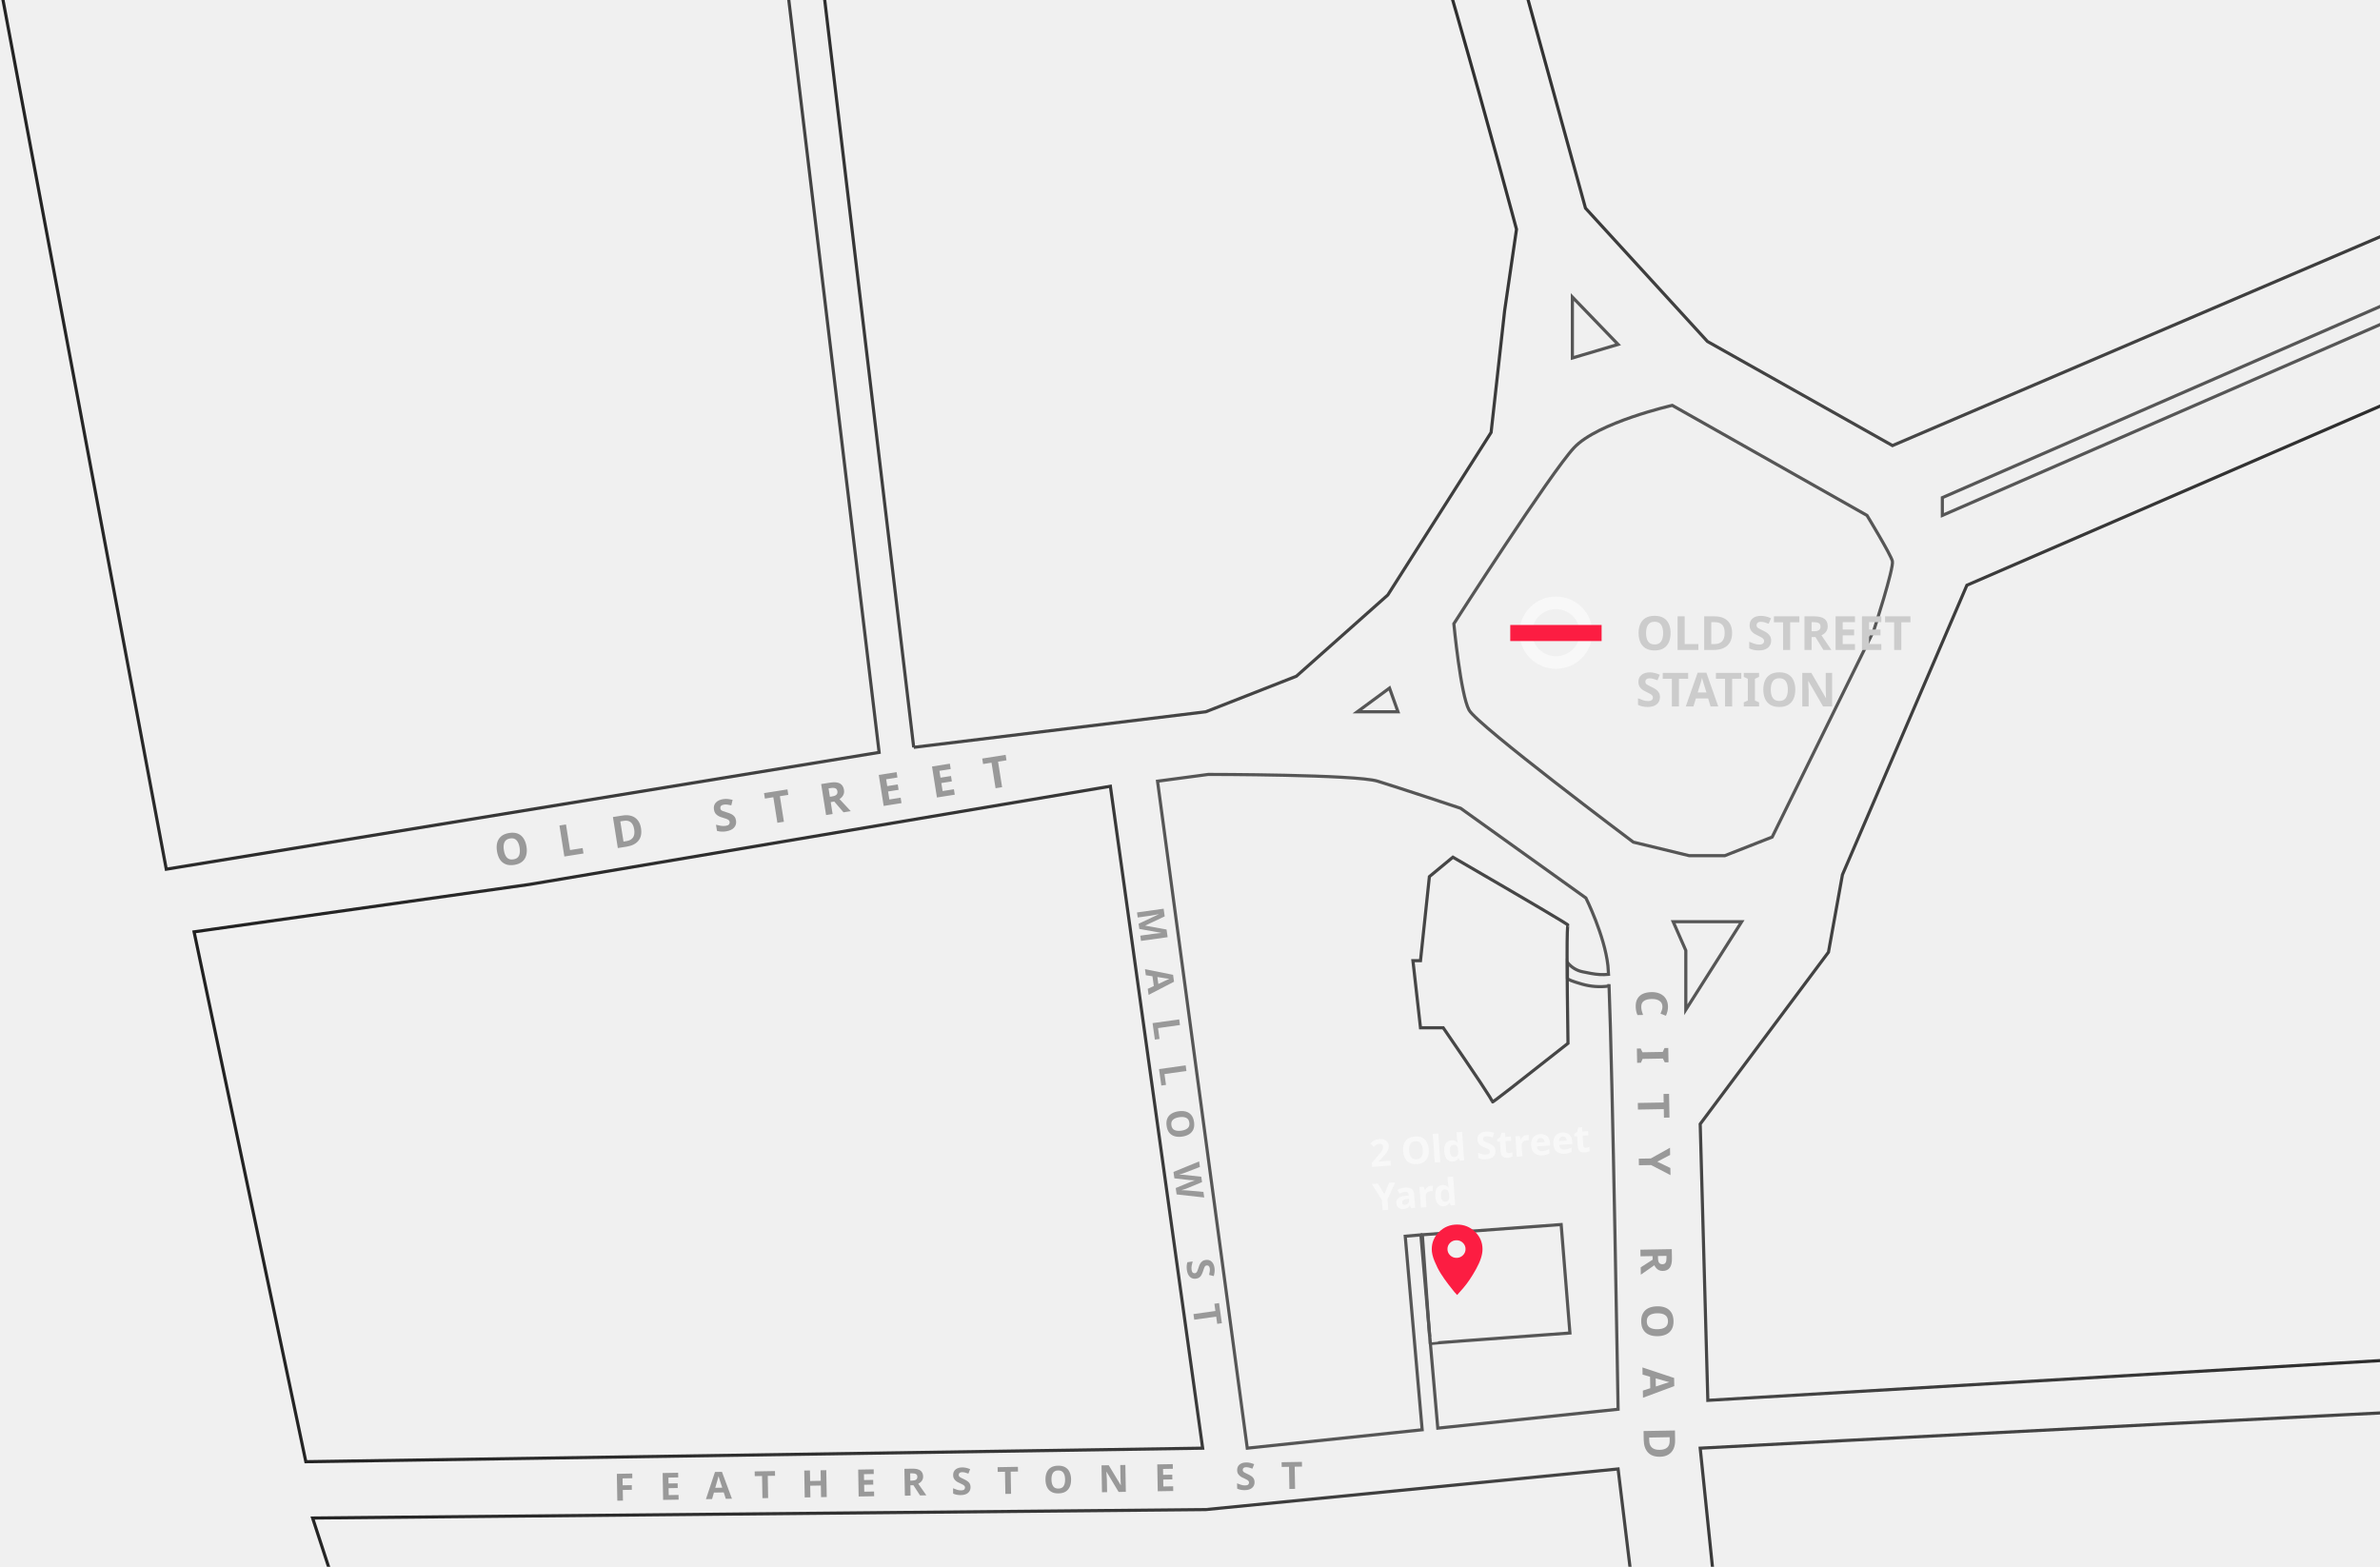
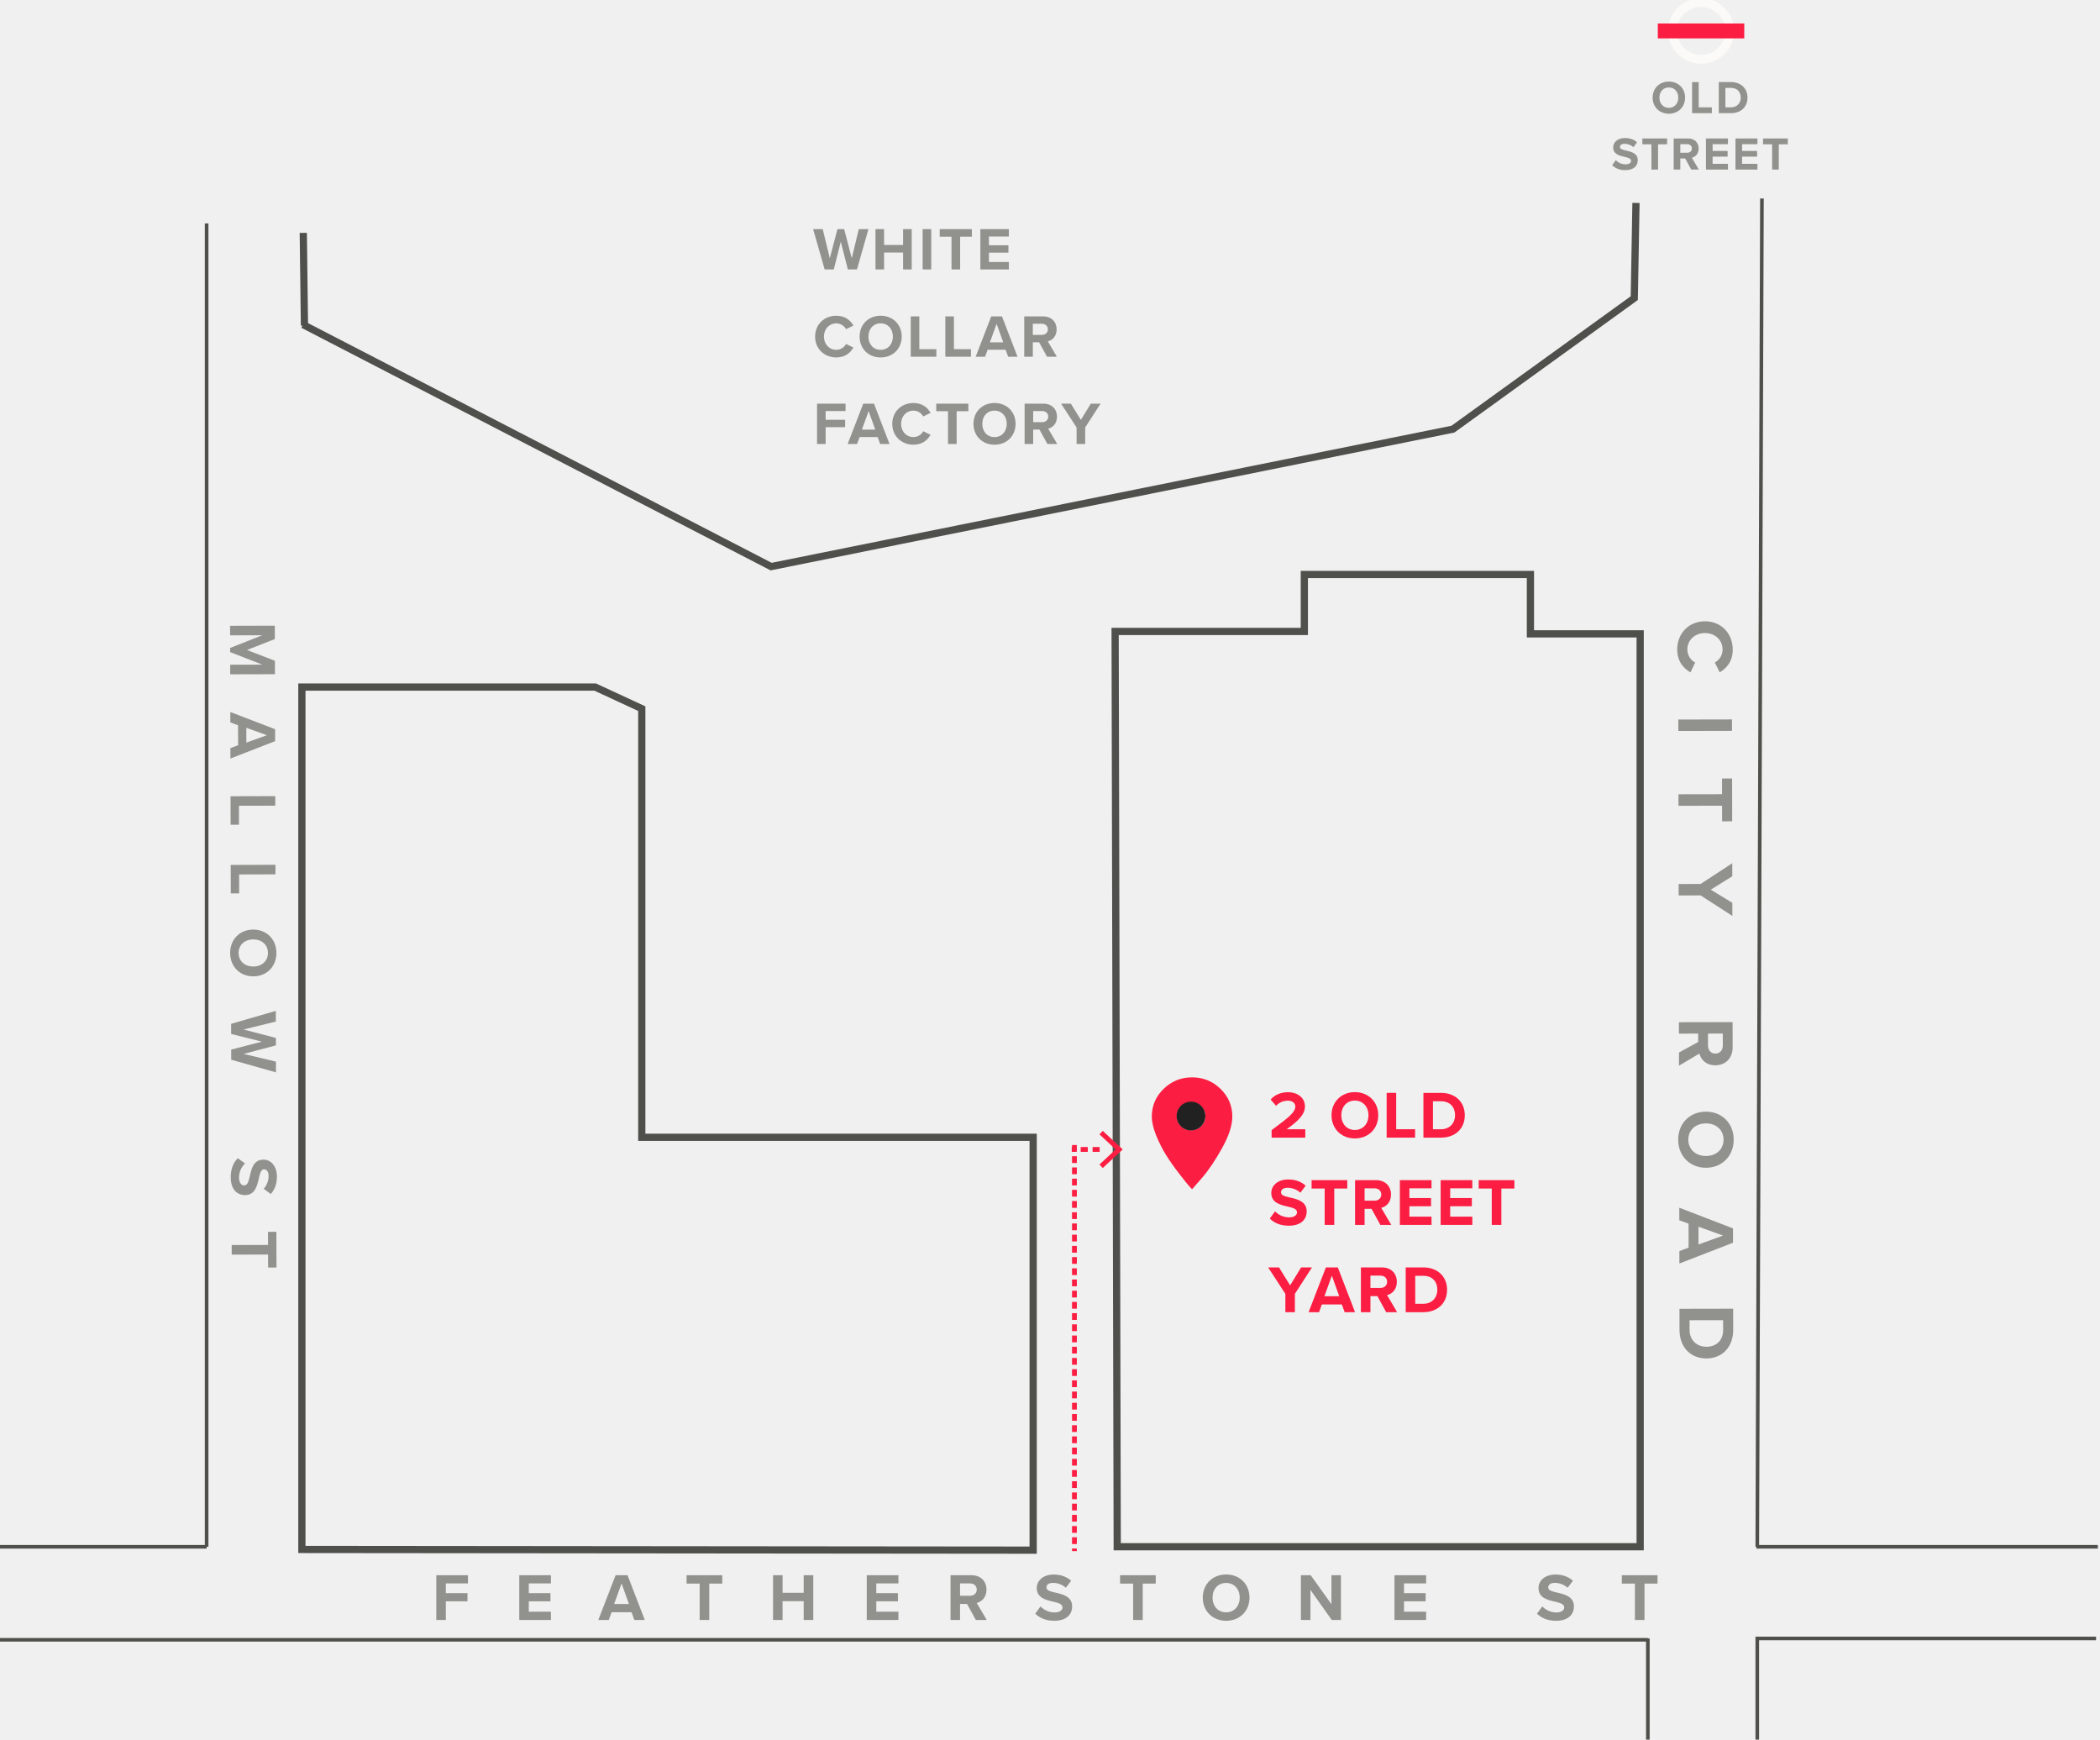
- <svg xmlns="http://www.w3.org/2000/svg" xmlns:xlink="http://www.w3.org/1999/xlink" width="758" height="499" viewBox="0 0 758 499">
-   <defs>
-     <path id="a" d="M0 0h824v499H0z" />
-     <path id="b" d="M-12-95h824v499H-12z" />
-     <linearGradient id="d" x1="100%" x2="0%" y1="50%" y2="50%">
-       <stop offset="0%" stop-color="#464646" />
-       <stop offset="100%" stop-color="#212121" />
-     </linearGradient>
-     <linearGradient id="e" x1="50%" x2="50%" y1="100%" y2="0%">
-       <stop offset="0%" stop-color="#464646" />
-       <stop offset="100%" stop-color="#212121" />
-     </linearGradient>
-     <linearGradient id="f" x1="0%" y1="50%" y2="50%">
-       <stop offset="0%" stop-color="#464646" />
-       <stop offset="100%" stop-color="#212121" />
-     </linearGradient>
-     <linearGradient id="g" x1="50%" x2="50%" y1="0%" y2="100%">
-       <stop offset="0%" stop-color="#464646" />
-       <stop offset="100%" stop-color="#212121" />
-     </linearGradient>
-   </defs>
-   <g fill="none" fill-rule="evenodd" transform="translate(-54 95)">
-     <mask id="c" fill="#fff">
-       <use xlink:href="#b" />
-     </mask>
-     <g mask="url(#c)">
-       <path stroke="#565656" d="M586.598 34.105s-23.728 5.391-31.277 13.478c-7.55 8.088-38.289 56.073-38.289 56.073s2.157 22.644 4.854 27.496c2.697 4.853 52.308 42.054 52.308 42.054l17.796 4.314h11.325l15.1-5.932 32.357-65.776s6.471-19.948 5.93-22.104c-.538-2.158-8.088-14.557-8.088-14.557l-62.016-35.046zM496.54 124.143l-10.246 7.549h12.943zM554.781 19.009l14.56-4.314L554.781-.4zM586.884 198.546h21.824l-17.796 28.035v-18.87zM566.442 218.462c1.134 27.745 2.9 135.36 2.9 135.36l-55.757 5.854-1.668.172-5.386-61.563-4.981.435 5.393 61.64c-21.873 2.297-55.701 5.861-55.701 5.861L422.66 153.797l16.178-2.157s46.916 0 53.926 2.157c7.012 2.156 26.426 8.625 26.426 8.625l39.905 28.576s5.932 11.86 7.011 21.565c.061.547.125 1.481.192 2.756a19.403 19.403 0 0 1-2.743.06c-1.99-.112-3.836-.549-5.468-.87-1.902-.376-3.527-1.36-4.873-2.953v5.078c.212.37 1.74.964 4.587 1.778 2.847.814 5.696 1.026 8.549.635l.092-.585z" />
-       <path stroke="url(#d)" d="M181.59 411.684L74.816 426.781l35.592 168.754 285.623-4.314-29.391-210.807zM397.029 610.776l-284.465 2.697 35.592 108.762H543.44l-15.099-124.398z" transform="translate(41 -225)" />
-       <path stroke="url(#e)" d="M304.005 368.013l93.024-11.322 28.85-11.322L455 319.49l32.897-51.758 4.313-38.82 3.776-25.878S460.933 72.02 451.764 57.464c0 0-23.726-55.533-26.423-56.612L304.005 34.82l-40.445-6.47 40.445 339.664z" transform="translate(41 -225)" />
-       <path stroke="url(#d)" d="M292.99 369.626l-227.032 37.2L.935 60.699 218.8 5.166l32.896 20.488z" transform="translate(41 -225)" />
-       <path stroke="url(#e)" d="M490.458 70.537l-2.023 18.601 29.525 107.156 38.836 42.458 58.938 33.158 198.286-84.916-46.917-157.297-172.701 33.562z" transform="translate(41 -225)" />
-       <path stroke="url(#f)" d="M599.795 408.584l-4.45 24.667-40.849 54.723 2.427 88.016 314.664-18.6-15.774-334.812-216.382 93.812z" transform="translate(41 -225)" />
-       <path stroke="url(#g)" d="M859.723 575.99c-10.516-.404-305.228 15.232-305.228 15.232l13.213 128.317h292.015V575.99z" transform="translate(41 -225)" />
-       <path stroke="#565656" d="M672.612 63.489v5.66l202.226-88.153-4.045-4.04z" />
-       <path stroke="#464646" d="M516.727 178c24.823 14.399 37.043 21.61 36.66 21.637-.382.026-.382 12.574 0 37.644-16.19 12.795-24.211 19.023-24.063 18.683.148-.34-5.076-8.215-15.672-23.626h-7.244L504 210.955h2.408l2.835-26.762 7.484-6.193z" />
-       <path stroke="#565656" d="M507 298.252L551.21 295l2.79 34.542c-29.599 2.156-44.424 3.274-44.477 3.354-.052.08-.894-11.469-2.523-34.644z" />
-       <path fill="#FC1D42" d="M523.786 297.305c1.583 1.536 2.374 3.39 2.374 5.56 0 1.737-.673 3.825-2.02 6.263-1.347 2.438-2.693 4.442-4.04 6.012l-2.02 2.304c-.236-.233-.53-.559-.884-.976-.353-.418-.993-1.228-1.919-2.43a43.19 43.19 0 0 1-2.449-3.507c-.707-1.136-1.355-2.422-1.944-3.858-.59-1.436-.884-2.705-.884-3.807 0-2.171.791-4.025 2.373-5.561 1.583-1.537 3.485-2.305 5.707-2.305s4.124.768 5.706 2.305zm-3.862 7.48c.555-.552.833-1.211.833-1.98 0-.768-.278-1.427-.833-1.978-.556-.551-1.237-.827-2.046-.827-.808 0-1.49.276-2.045.827-.555.55-.833 1.21-.833 1.979 0 .768.278 1.427.833 1.978.556.552 1.237.827 2.045.827.809 0 1.49-.275 2.046-.827z" />
-       <text fill="#F8F8F8" font-family="ProximaNova-Bold, Proxima Nova" font-size="12" font-weight="bold" transform="rotate(-4 4016.683 -6854.748)">
-         <tspan x="1.652" y="13.316">2 Old Street </tspan>
-         <tspan x="1.652" y="27.316">Yard</tspan>
-       </text>
-       <text font-family="ProximaNova-Bold, Proxima Nova" font-size="14" font-weight="bold" letter-spacing="9.333" transform="rotate(-9 -1152.196 14.106)">
-         <tspan x="169.327" y="392.583" fill="#999">OLD STREET</tspan>
-       </text>
-       <text font-family="ProximaNova-Bold, Proxima Nova" font-size="12" font-weight="bold" letter-spacing="8" transform="rotate(-1 -12548.618 -1859.579)">
-         <tspan x="208.441" y="605.989" fill="#999">FEATHERSTONE ST</tspan>
-       </text>
-       <text font-family="ProximaNova-Bold, Proxima Nova" font-size="12" font-weight="bold" letter-spacing="8" transform="rotate(82 538.59 399.376)">
-         <tspan x="318.674" y="492.293" fill="#999">MALLOW ST</tspan>
-       </text>
-       <text font-family="ProximaNova-Bold, Proxima Nova" font-size="14" font-weight="bold" letter-spacing="9.333" transform="rotate(89 675.858 432.497)">
-         <tspan x="461.877" y="529.636" fill="#999">CITY ROAD</tspan>
-       </text>
-       <text font-family="ProximaNova-Bold, Proxima Nova" font-size="15" font-weight="bold" transform="translate(41 -225)">
-         <tspan x="534" y="337" fill="#CCC">OLD STREET</tspan>
-         <tspan x="534" y="355" fill="#CCC">STATION</tspan>
-       </text>
-       <g transform="translate(535 97)">
-         <ellipse cx="14.547" cy="9.5" stroke="#F8F8F8" stroke-width="4" rx="9.59" ry="9.5" />
-         <path fill="#FC1D42" d="M0 7.045h29.094v5.124H0z" />
+ <svg xmlns="http://www.w3.org/2000/svg" width="873px" height="723px" viewBox="0 0 873 723" version="1.1">
+   <defs />
+   <g id="Page-1" stroke="none" stroke-width="1" fill="none" fill-rule="evenodd">
+     <g id="Artboard">
+       <g id="map" transform="translate(-2.378052, 1)">
+         <g id="Mallow-St" transform="translate(97.58747, 258.7668)" fill="#91928E">
+           <polyline id="Fill-1" points="13.865 16.478 0.471 11.268 0.469 9.541 13.835 4.259 0.455 4.296 0.444 0.336 19.033 0.286 19.047 5.839 7.468 10.387 19.072 14.873 19.086 20.451 0.497 20.501 0.485 16.511 13.865 16.478" />
+           <path d="M7.189,42.728 L7.203,48.891 L15.723,45.803 L7.189,42.728 Z M3.779,49.988 L3.757,41.676 L0.55,40.512 L0.538,36.162 L19.147,43.311 L19.161,48.275 L0.586,55.49 L0.575,51.165 L3.779,49.988 L3.779,49.988 Z" id="Fill-2" />
+           <polyline id="Fill-3" points="19.217 71.132 19.228 75.089 4.122 75.13 4.144 82.996 0.661 83.002 0.628 71.18 19.217 71.132" />
+           <polyline id="Fill-4" points="19.289 99.676 19.301 103.635 4.194 103.674 4.217 111.54 0.734 111.545 0.7 99.72 19.289 99.676" />
+           <path d="M16.18,136.283 C16.172,132.854 13.548,130.658 10.064,130.669 C6.609,130.675 3.966,132.888 3.974,136.314 C3.985,139.746 6.637,141.97 10.092,141.961 C13.578,141.95 16.191,139.715 16.18,136.283 Z M19.694,136.275 C19.711,141.906 15.706,146.018 10.104,146.032 C4.504,146.049 0.477,141.959 0.46,136.325 C0.449,130.722 4.451,126.61 10.053,126.598 C15.656,126.582 19.68,130.669 19.694,136.275 L19.694,136.275 Z" id="Fill-5" />
+           <polyline id="Fill-6" points="13.656 173.175 0.884 169.975 0.873 165.765 19.448 160.388 19.46 164.821 6.032 168.122 19.479 171.63 19.487 174.724 6.06 178.273 19.501 181.471 19.513 185.935 0.909 180.684 0.901 176.473 13.656 173.175" />
+           <path d="M6.651,223.787 C5.293,225.101 4.155,227.141 4.158,229.705 C4.166,231.881 5.201,232.939 6.261,232.936 C7.655,232.93 8.124,231.312 8.62,229.166 C9.309,226.125 10.134,222.219 14.287,222.208 C17.382,222.199 19.895,224.872 19.909,229.247 C19.914,232.205 19.03,234.66 17.335,236.505 L14.429,234.311 C15.818,232.799 16.456,230.79 16.451,228.977 C16.448,227.194 15.661,226.248 14.549,226.251 C13.294,226.253 12.906,227.813 12.41,229.964 C11.724,233.034 10.812,236.94 6.687,236.951 C3.288,236.959 0.717,234.54 0.703,229.521 C0.692,225.949 1.885,223.382 3.637,221.619 L6.651,223.787" id="Fill-7" />
+           <polyline id="Fill-8" points="16.219 257.663 16.202 252.222 19.685 252.213 19.727 267.052 16.244 267.06 16.227 261.65 1.121 261.689 1.113 257.699 16.219 257.663" />
+         </g>
+         <g id="City-Road" transform="translate(699.0409, 257.2187)" fill="#91928E">
+           <path d="M12.098,0.005 C18.952,-0.009 23.643,5.167 23.657,11.693 C23.668,16.78 20.997,19.631 18.225,21.208 L16.208,17.128 C18.013,16.188 19.449,14.179 19.443,11.702 C19.435,7.823 16.32,4.882 12.106,4.891 C7.89,4.899 4.786,7.848 4.794,11.732 C4.8,14.21 6.208,16.211 8.049,17.145 L6.086,21.233 C3.305,19.631 0.592,16.824 0.581,11.741 C0.567,5.214 5.241,0.019 12.098,0.005" id="Fill-9" />
+           <polyline id="Fill-10" points="23.347 40.798 23.356 45.549 1.046 45.594 1.038 40.842 23.347 40.798" />
+           <polyline id="Fill-11" points="19.226 71.875 19.215 65.349 23.398 65.34 23.431 83.142 19.248 83.153 19.234 76.657 1.108 76.694 1.099 71.908 19.226 71.875" />
+           <polyline id="Fill-12" points="10.302 109.191 23.465 100.564 23.476 105.985 14.521 111.557 23.498 117.026 23.509 122.45 10.313 113.943 1.183 113.96 1.172 109.205 10.302 109.191" />
+           <path d="M19.532,176.335 L19.521,171.348 L13.37,171.362 L13.381,176.349 C13.383,178.257 14.588,179.691 16.459,179.686 C18.333,179.683 19.535,178.243 19.532,176.335 Z M9.295,174.85 L9.287,171.371 L1.295,171.388 L1.286,166.633 L23.596,166.591 L23.618,177.032 C23.626,181.681 20.587,184.532 16.437,184.541 C12.491,184.546 10.38,182.077 9.806,179.666 L1.322,184.705 L1.311,179.25 L9.295,174.85 L9.295,174.85 Z" id="Fill-13" />
+           <path d="M19.842,215.442 C19.834,211.326 16.685,208.69 12.505,208.695 C8.358,208.706 5.185,211.354 5.193,215.47 C5.202,219.588 8.386,222.258 12.533,222.247 C16.713,222.242 19.85,219.555 19.842,215.442 Z M24.059,215.434 C24.072,222.194 19.265,227.119 12.544,227.136 C5.821,227.147 0.993,222.236 0.982,215.478 C0.968,208.754 5.773,203.824 12.497,203.812 C19.22,203.796 24.045,208.706 24.059,215.434 L24.059,215.434 Z" id="Fill-14" />
+           <path d="M9.412,251.625 L9.429,259.022 L19.655,255.322 L9.412,251.625 Z M5.316,260.336 L5.296,250.361 L1.448,248.964 L1.44,243.743 L23.763,252.334 L23.774,258.291 L1.484,266.935 L1.473,261.745 L5.316,260.336 L5.316,260.336 Z" id="Fill-15" />
+           <path d="M5.717,294.555 C5.729,298.972 8.91,301.545 12.692,301.536 C16.638,301.528 19.675,299.115 19.664,294.527 L19.658,290.479 L5.712,290.507 L5.717,294.555 Z M23.83,285.719 L23.847,294.519 C23.863,301.514 19.421,306.375 12.7,306.389 C5.977,306.4 1.554,301.559 1.537,294.564 L1.52,285.763 L23.83,285.719 L23.83,285.719 Z" id="Fill-16" />
+         </g>
+         <g id="2-Old-Street-Yard" transform="translate(529.2901, 452.6821)" fill="#FC1D42">
+           <path d="M1.719,16.023 C9.329,10.417 11.558,8.492 11.558,6.207 C11.558,4.591 10.08,3.782 8.521,3.782 C6.429,3.782 4.812,4.619 3.557,5.928 L1.304,3.308 C3.113,1.218 5.871,0.269 8.465,0.269 C12.422,0.269 15.573,2.499 15.573,6.207 C15.573,9.388 12.949,12.147 7.963,15.66 L15.713,15.66 L15.713,19.148 L1.719,19.148 L1.719,16.023" id="Fill-18" />
+           <path d="M36.321,3.751 C32.894,3.751 30.691,6.371 30.691,9.859 C30.691,13.319 32.894,15.97 36.321,15.97 C39.748,15.97 41.979,13.319 41.979,9.859 C41.979,6.371 39.748,3.751 36.321,3.751 Z M36.321,0.239 C41.951,0.239 46.048,4.257 46.048,9.859 C46.048,15.465 41.951,19.483 36.321,19.483 C30.716,19.483 26.622,15.465 26.622,9.859 C26.622,4.257 30.716,0.239 36.321,0.239 L36.321,0.239 Z" id="Fill-19" />
+           <polyline id="Fill-20" points="49.542 0.548 53.502 0.548 53.502 15.66 61.363 15.66 61.363 19.148 49.542 19.148 49.542 0.548" />
+           <path d="M72.155,15.66 C75.834,15.66 77.981,13.009 77.981,9.859 C77.981,6.57 75.973,4.033 72.155,4.033 L68.784,4.033 L68.784,15.66 L72.155,15.66 Z M64.824,0.548 L72.155,0.548 C77.981,0.548 82.022,4.257 82.022,9.859 C82.022,15.465 77.981,19.148 72.155,19.148 L64.824,19.148 L64.824,0.548 L64.824,0.548 Z" id="Fill-21" />
+           <path d="M3.141,49.784 C4.452,51.151 6.485,52.295 9.051,52.295 C11.223,52.295 12.283,51.263 12.283,50.203 C12.283,48.808 10.665,48.336 8.521,47.834 C5.484,47.136 1.58,46.302 1.58,42.145 C1.58,39.048 4.254,36.542 8.632,36.542 C11.585,36.542 14.039,37.432 15.877,39.134 L13.677,42.036 C12.171,40.641 10.163,39.996 8.353,39.996 C6.569,39.996 5.62,40.777 5.62,41.894 C5.62,43.149 7.182,43.54 9.329,44.039 C12.394,44.737 16.298,45.66 16.298,49.784 C16.298,53.188 13.869,55.755 8.855,55.755 C5.286,55.755 2.72,54.553 0.969,52.798 L3.141,49.784" id="Fill-22" />
+           <polyline id="Fill-23" points="23.775 40.306 18.34 40.306 18.34 36.821 33.167 36.821 33.167 40.306 27.76 40.306 27.76 55.42 23.775 55.42 23.775 40.306" />
+           <path d="M44.522,40.219 L40.367,40.219 L40.367,45.353 L44.522,45.353 C46.109,45.353 47.308,44.349 47.308,42.786 C47.308,41.224 46.109,40.219 44.522,40.219 Z M43.265,48.755 L40.367,48.755 L40.367,55.42 L36.407,55.42 L36.407,36.821 L45.108,36.821 C48.979,36.821 51.349,39.357 51.349,42.814 C51.349,46.107 49.288,47.862 47.28,48.336 L51.461,55.42 L46.918,55.42 L43.265,48.755 L43.265,48.755 Z" id="Fill-24" />
+           <polyline id="Fill-25" points="55.036 36.821 68.193 36.821 68.193 40.219 58.996 40.219 58.996 44.265 67.997 44.265 67.997 47.666 58.996 47.666 58.996 51.988 68.193 51.988 68.193 55.42 55.036 55.42 55.036 36.821" />
+           <polyline id="Fill-26" points="71.991 36.821 85.148 36.821 85.148 40.219 75.951 40.219 75.951 44.265 84.953 44.265 84.953 47.666 75.951 47.666 75.951 51.988 85.148 51.988 85.148 55.42 71.991 55.42 71.991 36.821" />
+           <polyline id="Fill-27" points="93.241 40.306 87.805 40.306 87.805 36.821 102.636 36.821 102.636 40.306 97.226 40.306 97.226 55.42 93.241 55.42 93.241 40.306" />
+           <polyline id="Fill-28" points="7.433 84.079 0.272 73.094 4.787 73.094 9.413 80.563 13.981 73.094 18.499 73.094 11.39 84.079 11.39 91.693 7.433 91.693 7.433 84.079" />
+           <path d="M23.663,85.055 L29.823,85.055 L26.759,76.52 L23.663,85.055 Z M30.911,88.484 L22.603,88.484 L21.432,91.693 L17.087,91.693 L24.277,73.094 L29.238,73.094 L36.402,91.693 L32.082,91.693 L30.911,88.484 L30.911,88.484 Z" id="Fill-29" />
+           <path d="M46.949,76.492 L42.796,76.492 L42.796,81.626 L46.949,81.626 C48.535,81.626 49.734,80.622 49.734,79.059 C49.734,77.497 48.535,76.492 46.949,76.492 Z M45.694,85.027 L42.796,85.027 L42.796,91.693 L38.836,91.693 L38.836,73.094 L47.534,73.094 C51.405,73.094 53.775,75.63 53.775,79.087 C53.775,82.379 51.714,84.134 49.707,84.609 L53.887,91.693 L49.344,91.693 L45.694,85.027 L45.694,85.027 Z" id="Fill-30" />
+           <path d="M64.793,88.205 C68.474,88.205 70.619,85.555 70.619,82.404 C70.619,79.115 68.611,76.579 64.793,76.579 L61.422,76.579 L61.422,88.205 L64.793,88.205 Z M57.462,73.094 L64.793,73.094 C70.619,73.094 74.66,76.802 74.66,82.404 C74.66,88.01 70.619,91.693 64.793,91.693 L57.462,91.693 L57.462,73.094 L57.462,73.094 Z" id="Fill-31" />
+         </g>
+         <g id="Old-Street" transform="translate(672.554, 0)">
+           <path d="M23.585,35.343 C21.203,35.343 19.673,37.162 19.673,39.584 C19.673,41.985 21.203,43.826 23.585,43.826 C25.963,43.826 27.513,41.985 27.513,39.584 C27.513,37.162 25.963,35.343 23.585,35.343 Z M23.585,32.903 C27.493,32.903 30.338,35.692 30.338,39.584 C30.338,43.477 27.493,46.265 23.585,46.265 C19.693,46.265 16.848,43.477 16.848,39.584 C16.848,35.692 19.693,32.903 23.585,32.903 L23.585,32.903 Z" id="Fill-37" fill="#91928E" />
+           <polyline id="Fill-38" fill="#91928E" points="33.251 33.117 36.001 33.117 36.001 43.613 41.458 43.613 41.458 46.033 33.251 46.033 33.251 33.117" />
+           <path d="M49.437,43.613 C51.993,43.613 53.482,41.772 53.482,39.584 C53.482,37.3 52.088,35.537 49.437,35.537 L47.095,35.537 L47.095,43.613 L49.437,43.613 Z M44.345,33.117 L49.437,33.117 C53.482,33.117 56.288,35.692 56.288,39.584 C56.288,43.477 53.482,46.033 49.437,46.033 L44.345,46.033 L44.345,33.117 L44.345,33.117 Z" id="Fill-39" fill="#91928E" />
+           <path d="M1.53,65.566 C2.44,66.516 3.851,67.31 5.633,67.31 C7.142,67.31 7.878,66.593 7.878,65.857 C7.878,64.89 6.754,64.561 5.265,64.21 C3.156,63.727 0.445,63.146 0.445,60.261 C0.445,58.11 2.302,56.368 5.343,56.368 C7.393,56.368 9.098,56.988 10.374,58.168 L8.846,60.183 C7.8,59.215 6.408,58.769 5.149,58.769 C3.91,58.769 3.253,59.312 3.253,60.087 C3.253,60.959 4.336,61.228 5.827,61.579 C7.955,62.061 10.666,62.7 10.666,65.566 C10.666,67.928 8.981,69.711 5.498,69.711 C3.019,69.711 1.239,68.878 0.021,67.659 L1.53,65.566" id="Fill-40" fill="#91928E" />
+           <polyline id="Fill-41" fill="#91928E" points="16.342 58.982 12.568 58.982 12.568 56.562 22.867 56.562 22.867 58.982 19.11 58.982 19.11 69.478 16.342 69.478 16.342 58.982" />
+           <path d="M31.235,58.924 L28.351,58.924 L28.351,62.487 L31.235,62.487 C32.337,62.487 33.169,61.79 33.169,60.707 C33.169,59.622 32.337,58.924 31.235,58.924 Z M30.363,64.849 L28.351,64.849 L28.351,69.478 L25.601,69.478 L25.601,56.562 L31.641,56.562 C34.329,56.562 35.975,58.323 35.975,60.726 C35.975,63.011 34.544,64.231 33.15,64.561 L36.053,69.478 L32.898,69.478 L30.363,64.849 L30.363,64.849 Z" id="Fill-42" fill="#91928E" />
+           <polyline id="Fill-43" fill="#91928E" points="39.02 56.562 48.156 56.562 48.156 58.924 41.77 58.924 41.77 61.732 48.021 61.732 48.021 64.096 41.77 64.096 41.77 67.097 48.156 67.097 48.156 69.478 39.02 69.478 39.02 56.562" />
+           <polyline id="Fill-44" fill="#91928E" points="51.278 56.562 60.415 56.562 60.415 58.924 54.028 58.924 54.028 61.732 60.279 61.732 60.279 64.096 54.028 64.096 54.028 67.097 60.415 67.097 60.415 69.478 51.278 69.478 51.278 56.562" />
+           <polyline id="Fill-45" fill="#91928E" points="66.521 58.982 62.745 58.982 62.745 56.562 73.043 56.562 73.043 58.982 69.286 58.982 69.286 69.478 66.521 69.478 66.521 58.982" />
+           <path d="M36.973,0.08 C43.536,0.08 48.856,5.354 48.856,11.861 C48.856,18.367 43.536,23.642 36.973,23.642 C30.406,23.642 25.086,18.367 25.086,11.861 C25.086,5.354 30.406,0.08 36.973,0.08 Z" id="Stroke-63" stroke="#FBFAF8" stroke-width="3.696" />
+           <polygon id="Fill-65" fill="#FC1D42" points="18.999 14.961 54.942 14.961 54.942 8.76 18.999 8.76" />
+         </g>
+         <g id="Featherstone-St" transform="translate(183.0071, 652.7932)" fill="#91928E">
+           <polyline id="Fill-46" points="0.746 0.913 13.903 0.913 13.903 4.314 4.706 4.314 4.706 8.36 13.708 8.36 13.708 11.759 4.706 11.759 4.706 19.515 0.746 19.515 0.746 0.913" />
+           <polyline id="Fill-47" points="35.242 0.913 48.399 0.913 48.399 4.314 39.202 4.314 39.202 8.36 48.204 8.36 48.204 11.759 39.202 11.759 39.202 16.081 48.399 16.081 48.399 19.515 35.242 19.515 35.242 0.913" />
+           <path d="M74.674,12.878 L80.834,12.878 L77.769,4.342 L74.674,12.878 Z M81.921,16.304 L73.614,16.304 L72.443,19.515 L68.098,19.515 L75.287,0.913 L80.248,0.913 L87.412,19.515 L83.093,19.515 L81.921,16.304 L81.921,16.304 Z" id="Fill-48" />
+           <polyline id="Fill-49" points="110.229 4.398 104.794 4.398 104.794 0.913 119.621 0.913 119.621 4.398 114.214 4.398 114.214 19.515 110.229 19.515 110.229 4.398" />
+           <polyline id="Fill-50" points="153.479 11.706 144.697 11.706 144.697 19.515 140.74 19.515 140.74 0.913 144.697 0.913 144.697 8.218 153.479 8.218 153.479 0.913 157.464 0.913 157.464 19.515 153.479 19.515 153.479 11.706" />
+           <polyline id="Fill-51" points="179.695 0.913 192.852 0.913 192.852 4.314 183.655 4.314 183.655 8.36 192.657 8.36 192.657 11.759 183.655 11.759 183.655 16.081 192.852 16.081 192.852 19.515 179.695 19.515 179.695 0.913" />
+           <path d="M222.638,4.314 L218.483,4.314 L218.483,9.446 L222.638,9.446 C224.224,9.446 225.424,8.441 225.424,6.881 C225.424,5.319 224.224,4.314 222.638,4.314 Z M221.383,12.85 L218.483,12.85 L218.483,19.515 L214.525,19.515 L214.525,0.913 L223.223,0.913 C227.094,0.913 229.464,3.449 229.464,6.909 C229.464,10.199 227.404,11.957 225.396,12.431 L229.576,19.515 L225.033,19.515 L221.383,12.85 L221.383,12.85 Z" id="Fill-52" />
+           <path d="M251.922,13.879 C253.229,15.246 255.265,16.39 257.831,16.39 C260.003,16.39 261.063,15.355 261.063,14.301 C261.063,12.905 259.445,12.431 257.298,11.929 C254.264,11.231 250.36,10.394 250.36,6.24 C250.36,3.145 253.034,0.634 257.41,0.634 C260.366,0.634 262.82,1.524 264.657,3.226 L262.457,6.128 C260.951,4.736 258.943,4.091 257.134,4.091 C255.349,4.091 254.401,4.872 254.401,5.989 C254.401,7.241 255.962,7.635 258.107,8.137 C261.174,8.835 265.076,9.755 265.076,13.879 C265.076,17.283 262.65,19.847 257.636,19.847 C254.066,19.847 251.5,18.648 249.746,16.893 L251.922,13.879" id="Fill-53" />
+           <polyline id="Fill-54" points="290.433 4.398 284.998 4.398 284.998 0.913 299.825 0.913 299.825 4.398 294.418 4.398 294.418 19.515 290.433 19.515 290.433 4.398" />
+           <path d="M329.081,4.119 C325.651,4.119 323.448,6.742 323.448,10.23 C323.448,13.684 325.651,16.335 329.081,16.335 C332.506,16.335 334.737,13.684 334.737,10.23 C334.737,6.742 332.506,4.119 329.081,4.119 Z M329.081,0.603 C334.709,0.603 338.805,4.621 338.805,10.23 C338.805,15.83 334.709,19.847 329.081,19.847 C323.476,19.847 319.38,15.83 319.38,10.23 C319.38,4.621 323.476,0.603 329.081,0.603 L329.081,0.603 Z" id="Fill-55" />
+           <polyline id="Fill-56" points="364.138 7.018 364.138 19.515 360.178 19.515 360.178 0.913 364.249 0.913 372.861 12.958 372.861 0.913 376.818 0.913 376.818 19.515 373 19.515 364.138 7.018" />
+           <polyline id="Fill-57" points="399.077 0.913 412.234 0.913 412.234 4.314 403.037 4.314 403.037 8.36 412.039 8.36 412.039 11.759 403.037 11.759 403.037 16.081 412.234 16.081 412.234 19.515 399.077 19.515 399.077 0.913" />
+           <path d="M460.514,13.879 C461.822,15.246 463.858,16.39 466.423,16.39 C468.596,16.39 469.656,15.355 469.656,14.301 C469.656,12.905 468.038,12.431 465.891,11.929 C462.854,11.231 458.953,10.394 458.953,6.24 C458.953,3.145 461.627,0.634 466.002,0.634 C468.958,0.634 471.412,1.524 473.25,3.226 L471.05,6.128 C469.544,4.736 467.536,4.091 465.726,4.091 C463.942,4.091 462.993,4.872 462.993,5.989 C462.993,7.241 464.555,7.635 466.7,8.137 C469.767,8.835 473.668,9.755 473.668,13.879 C473.668,17.283 471.242,19.847 466.225,19.847 C462.659,19.847 460.093,18.648 458.339,16.893 L460.514,13.879" id="Fill-58" />
+           <polyline id="Fill-59" points="499.026 4.398 493.591 4.398 493.591 0.913 508.418 0.913 508.418 4.398 503.011 4.398 503.011 19.515 499.026 19.515 499.026 4.398" />
+         </g>
+         <g id="Road-outline" transform="translate(0, 81.11244)" stroke="#4F4F4C" stroke-width="1.5">
+           <path d="M0.916,599.428 L687.41,599.428 L0.916,599.428 Z M732.904,640.92 L732.904,598.87 L873.738,598.87 M687.41,598.87 L687.41,640.92 L687.41,598.87 Z M874.492,560.774 L732.533,560.774 L874.492,560.774 Z M88.275,560.774 L2,560.774 L88.275,560.774 Z M734.84,0.401 L732.904,560.774 L734.84,0.401 Z M88.275,10.753 L88.275,560.774 L88.275,10.753 Z" id="Stroke-60" />
+         </g>
+         <g id="White-Collar-Factory" transform="translate(339.615, 93.27406)" fill="#91928E">
+           <polyline id="Fill-66" points="12.288 6.207 9.376 17.714 5.587 17.714 0.79 0.959 4.783 0.959 7.723 13.065 10.907 0.959 13.696 0.959 16.858 13.065 19.773 0.959 23.788 0.959 19.017 17.714 15.227 17.714 12.288 6.207" />
+           <polyline id="Fill-67" points="38.189 10.68 30.28 10.68 30.28 17.714 26.716 17.714 26.716 0.959 30.28 0.959 30.28 7.541 38.189 7.541 38.189 0.959 41.781 0.959 41.781 17.714 38.189 17.714 38.189 10.68" />
+           <polygon id="Fill-68" points="46.318 17.714 49.885 17.714 49.885 0.959 46.318 0.959" />
+           <polyline id="Fill-69" points="58.318 4.098 53.421 4.098 53.421 0.959 66.778 0.959 66.778 4.098 61.907 4.098 61.907 17.714 58.318 17.714 58.318 4.098" />
+           <polyline id="Fill-70" points="70.312 0.959 82.164 0.959 82.164 4.022 73.876 4.022 73.876 7.664 81.985 7.664 81.985 10.73 73.876 10.73 73.876 14.622 82.164 14.622 82.164 17.714 70.312 17.714 70.312 0.959" />
+           <path d="M1.618,45.619 C1.618,40.471 5.511,36.955 10.405,36.955 C14.223,36.955 16.356,38.964 17.536,41.048 L14.471,42.555 C13.771,41.199 12.263,40.119 10.405,40.119 C7.497,40.119 5.285,42.455 5.285,45.619 C5.285,48.786 7.497,51.121 10.405,51.121 C12.263,51.121 13.771,50.066 14.471,48.685 L17.536,50.167 C16.331,52.251 14.223,54.285 10.405,54.285 C5.511,54.285 1.618,50.769 1.618,45.619" id="Fill-71" />
+           <path d="M28.855,40.119 C25.765,40.119 23.78,42.48 23.78,45.619 C23.78,48.735 25.765,51.121 28.855,51.121 C31.94,51.121 33.95,48.735 33.95,45.619 C33.95,42.48 31.94,40.119 28.855,40.119 Z M28.855,36.955 C33.925,36.955 37.614,40.571 37.614,45.619 C37.614,50.669 33.925,54.285 28.855,54.285 C23.808,54.285 20.116,50.669 20.116,45.619 C20.116,40.571 23.808,36.955 28.855,36.955 L28.855,36.955 Z" id="Fill-72" />
+           <polyline id="Fill-73" points="41.374 37.231 44.938 37.231 44.938 50.845 52.018 50.845 52.018 53.986 41.374 53.986 41.374 37.231" />
+           <polyline id="Fill-74" points="55.755 37.231 59.322 37.231 59.322 50.845 66.402 50.845 66.402 53.986 55.755 53.986 55.755 37.231" />
+           <path d="M74.283,48.007 L79.829,48.007 L77.069,40.32 L74.283,48.007 Z M80.808,51.096 L73.326,51.096 L72.272,53.986 L68.357,53.986 L74.832,37.231 L79.302,37.231 L85.755,53.986 L81.865,53.986 L80.808,51.096 L80.808,51.096 Z" id="Fill-75" />
+           <path d="M95.864,40.295 L92.122,40.295 L92.122,44.918 L95.864,44.918 C97.298,44.918 98.374,44.012 98.374,42.605 C98.374,41.199 97.298,40.295 95.864,40.295 Z M94.735,47.982 L92.122,47.982 L92.122,53.986 L88.558,53.986 L88.558,37.231 L96.391,37.231 C99.88,37.231 102.016,39.516 102.016,42.63 C102.016,45.596 100.156,47.178 98.352,47.605 L102.116,53.986 L98.023,53.986 L94.735,47.982 L94.735,47.982 Z" id="Fill-76" />
+           <polyline id="Fill-77" points="2.421 73.504 14.273 73.504 14.273 76.568 5.988 76.568 5.988 80.209 14.098 80.209 14.098 83.275 5.988 83.275 5.988 90.259 2.421 90.259 2.421 73.504" />
+           <path d="M21.075,84.28 L26.622,84.28 L23.861,76.593 L21.075,84.28 Z M27.6,87.368 L20.118,87.368 L19.064,90.259 L15.149,90.259 L21.624,73.504 L26.092,73.504 L32.547,90.259 L28.654,90.259 L27.6,87.368 L27.6,87.368 Z" id="Fill-78" />
+           <path d="M33.694,81.891 C33.694,76.743 37.587,73.228 42.481,73.228 C46.298,73.228 48.432,75.237 49.611,77.321 L46.547,78.828 C45.844,77.472 44.338,76.392 42.481,76.392 C39.569,76.392 37.361,78.727 37.361,81.891 C37.361,85.058 39.569,87.394 42.481,87.394 C44.338,87.394 45.844,86.339 46.547,84.958 L49.611,86.439 C48.407,88.524 46.298,90.558 42.481,90.558 C37.587,90.558 33.694,87.042 33.694,81.891" id="Fill-79" />
+           <polyline id="Fill-80" points="56.862 76.643 51.965 76.643 51.965 73.504 65.323 73.504 65.323 76.643 60.451 76.643 60.451 90.259 56.862 90.259 56.862 76.643" />
+           <path d="M76.187,76.392 C73.1,76.392 71.115,78.752 71.115,81.891 C71.115,85.008 73.1,87.394 76.187,87.394 C79.274,87.394 81.282,85.008 81.282,81.891 C81.282,78.752 79.274,76.392 76.187,76.392 Z M76.187,73.228 C81.26,73.228 84.949,76.844 84.949,81.891 C84.949,86.942 81.26,90.558 76.187,90.558 C71.143,90.558 67.45,86.942 67.45,81.891 C67.45,76.844 71.143,73.228 76.187,73.228 L76.187,73.228 Z" id="Fill-81" />
+           <path d="M96.015,76.568 L92.275,76.568 L92.275,81.191 L96.015,81.191 C97.445,81.191 98.525,80.284 98.525,78.878 C98.525,77.472 97.445,76.568 96.015,76.568 Z M94.883,84.255 L92.275,84.255 L92.275,90.259 L88.709,90.259 L88.709,73.504 L96.542,73.504 C100.031,73.504 102.167,75.789 102.167,78.903 C102.167,81.869 100.309,83.451 98.5,83.878 L102.267,90.259 L98.173,90.259 L94.883,84.255 L94.883,84.255 Z" id="Fill-82" />
+           <polyline id="Fill-83" points="110.321 83.401 103.868 73.504 107.934 73.504 112.103 80.234 116.222 73.504 120.287 73.504 113.885 83.401 113.885 90.259 110.321 90.259 110.321 83.401" />
+         </g>
+         <g id="Thicker-buildings" transform="translate(127.7289, 82.78882)" stroke-width="3" stroke="#4F4F4C">
+           <polygon id="Path-6" points="339.095 559.077 556.49 559.077 556.49 179.653 510.87 179.653 510.87 154.975 416.88 154.975 416.88 178.656 338.222 178.656" />
+           <polygon id="Path-4" points="0.146 560.205 0.146 201.774 122.074 201.774 141.443 210.744 141.443 388.895 304.152 388.895 304.152 560.496" />
+           <path d="M0.604,51.108 L195.218,151.705 L478.646,94.581 L554.045,40.13 L554.748,0.553 M1.216,51.525 L0.73,13.003" id="Stroke-84" />
+         </g>
+         <g id="Arrow" transform="translate(446.242, 469.3878)" stroke="#FC1D42" stroke-width="2">
+           <path d="M13.287,7.352 L1.676,7.352" id="Stroke-33" stroke-dasharray="2.95,1.991" />
+           <polyline id="Stroke-34" points="13.88 0.356 21.402 7.353 13.88 14.347" />
+           <path d="M2.794,5.519 L2.794,174.293" id="Stroke-35" stroke-dasharray="2.808,1.85" />
+         </g>
+         <path d="M501.755,467.054 C502.906,465.912 503.481,464.546 503.481,462.954 C503.481,461.361 502.906,459.997 501.755,458.854 C500.605,457.71 499.193,457.141 497.52,457.141 C495.847,457.141 494.433,457.71 493.285,458.854 C492.134,459.997 491.559,461.361 491.559,462.954 C491.559,464.546 492.134,465.912 493.285,467.054 C494.433,468.195 495.847,468.767 497.52,468.767 C499.193,468.767 500.603,468.195 501.755,467.054 Z M509.753,451.556 C513.032,454.74 514.67,458.58 514.67,463.078 C514.67,466.676 513.276,471.003 510.485,476.052 C507.697,481.105 504.91,485.256 502.119,488.511 L497.936,493.285 C497.299,492.636 496.689,491.96 496.108,491.261 C495.374,490.394 494.05,488.716 492.134,486.225 C490.324,483.888 488.631,481.464 487.062,478.96 C485.596,476.606 484.256,473.942 483.036,470.968 C481.816,467.991 481.204,465.362 481.204,463.078 C481.204,458.58 482.843,454.738 486.119,451.556 C489.398,448.373 493.335,446.782 497.936,446.782 C502.538,446.782 506.477,448.373 509.753,451.556 L509.753,451.556 Z" id="Fill-62" fill="#FC1D42" />
+         <circle id="Oval" fill="#212121" cx="497.488" cy="462.863" r="5.984" />
      </g>
    </g>
  </g>
</svg>
